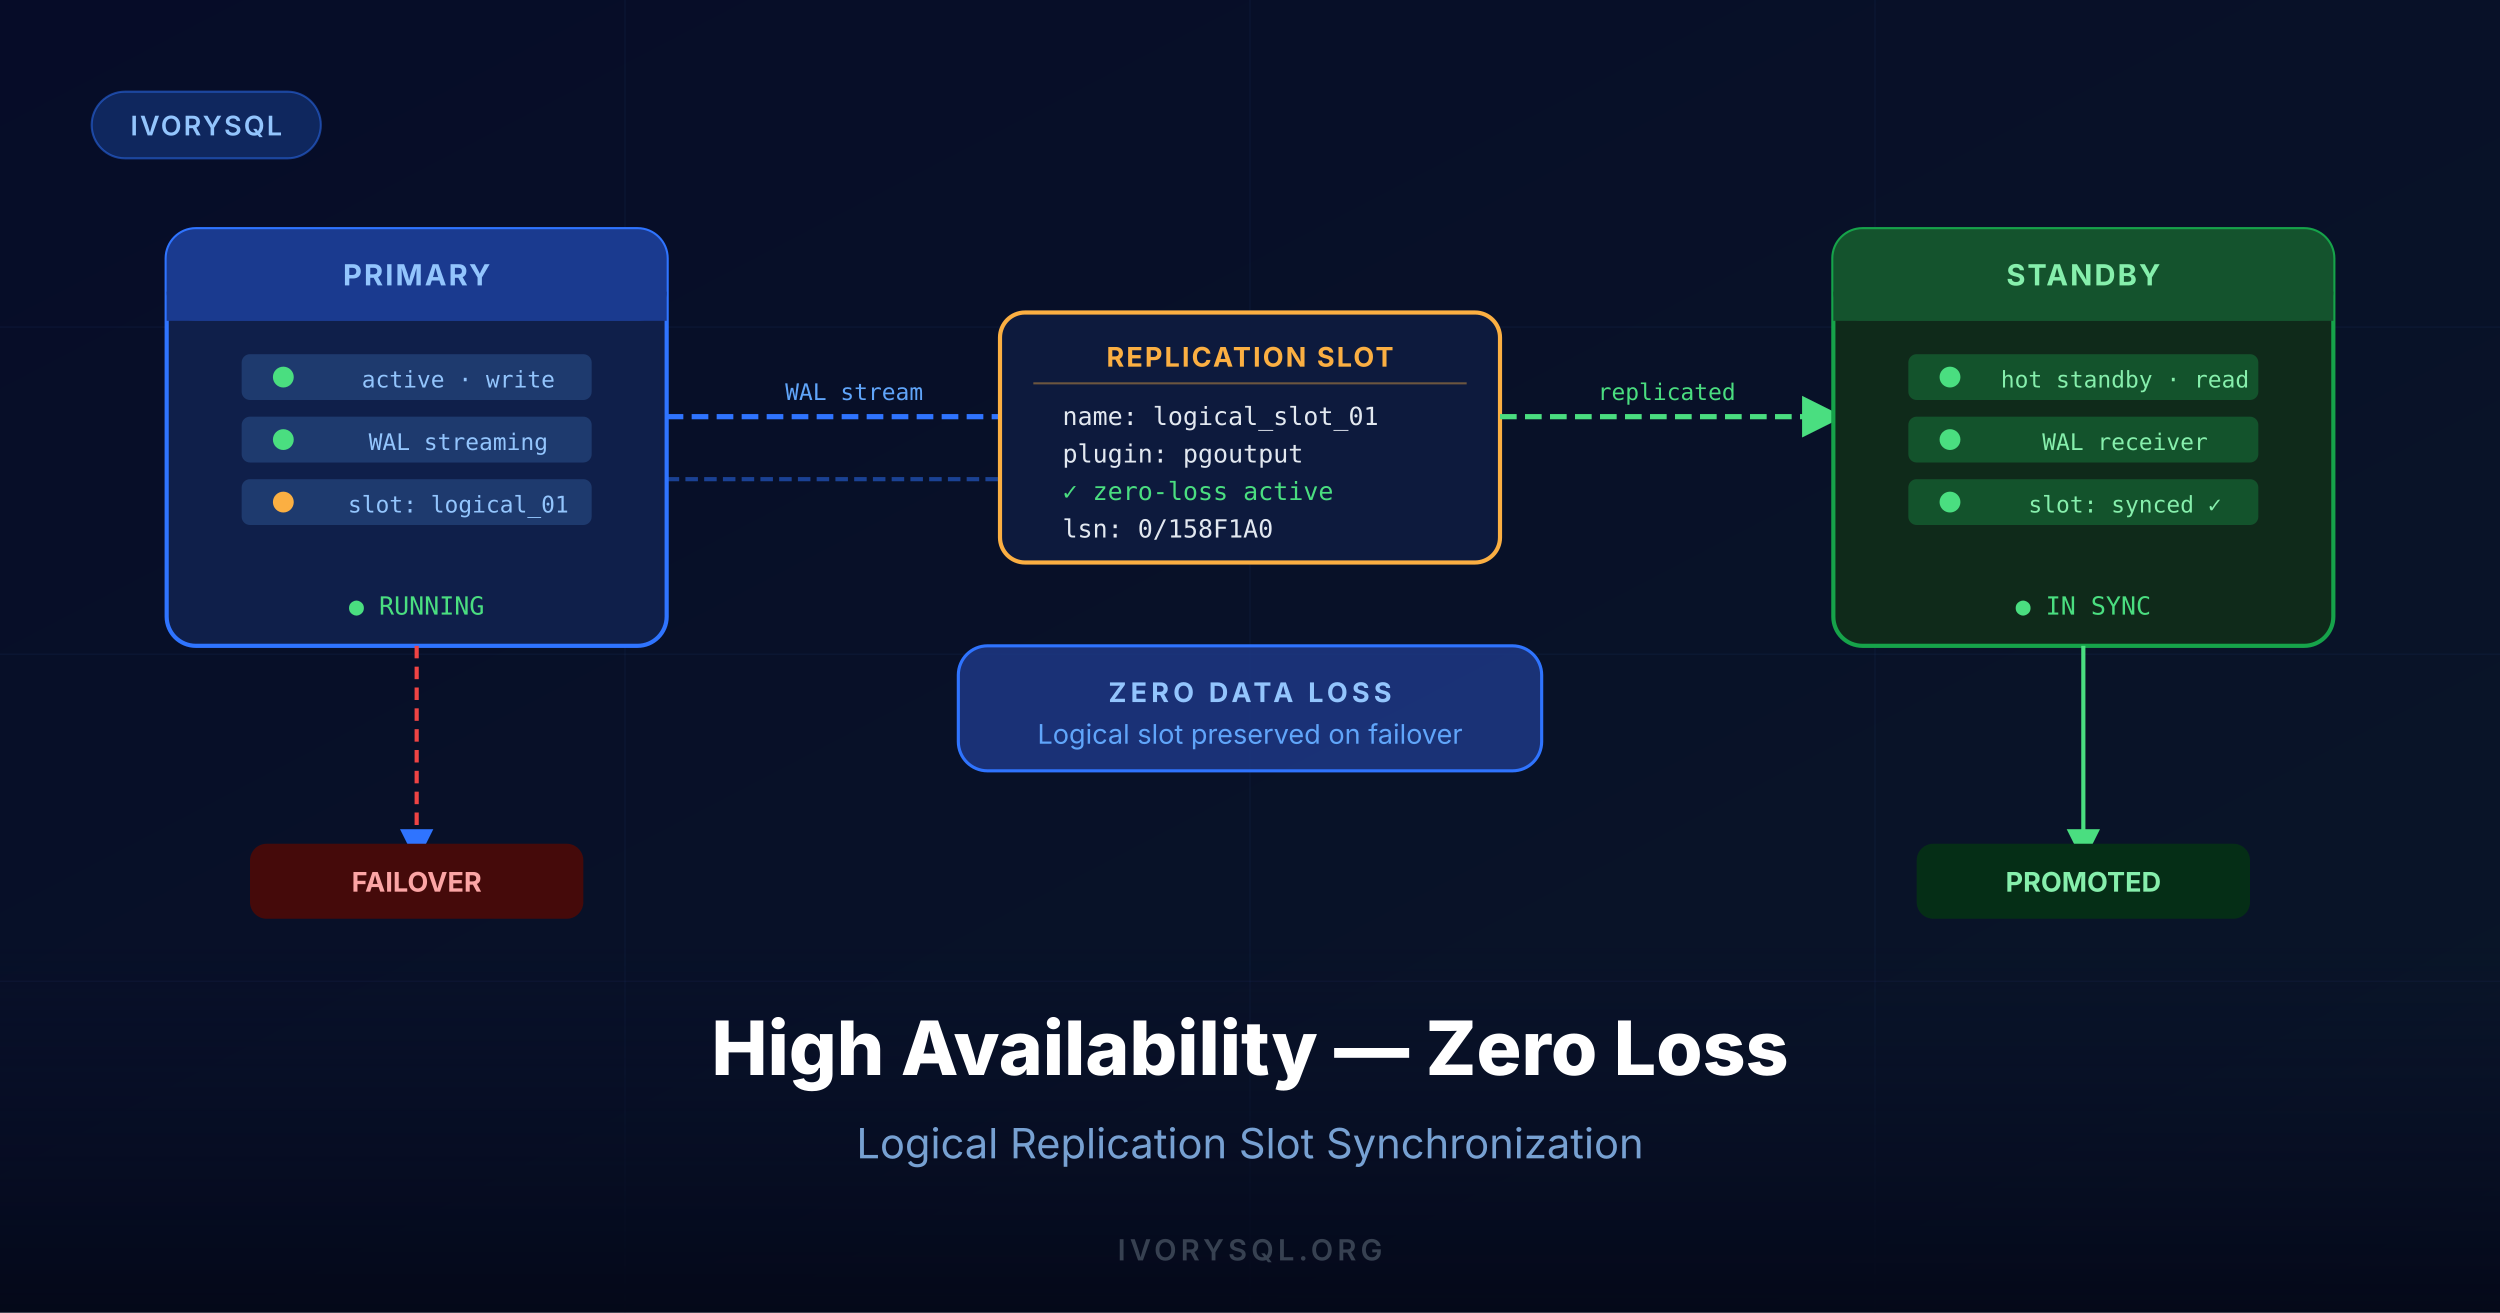
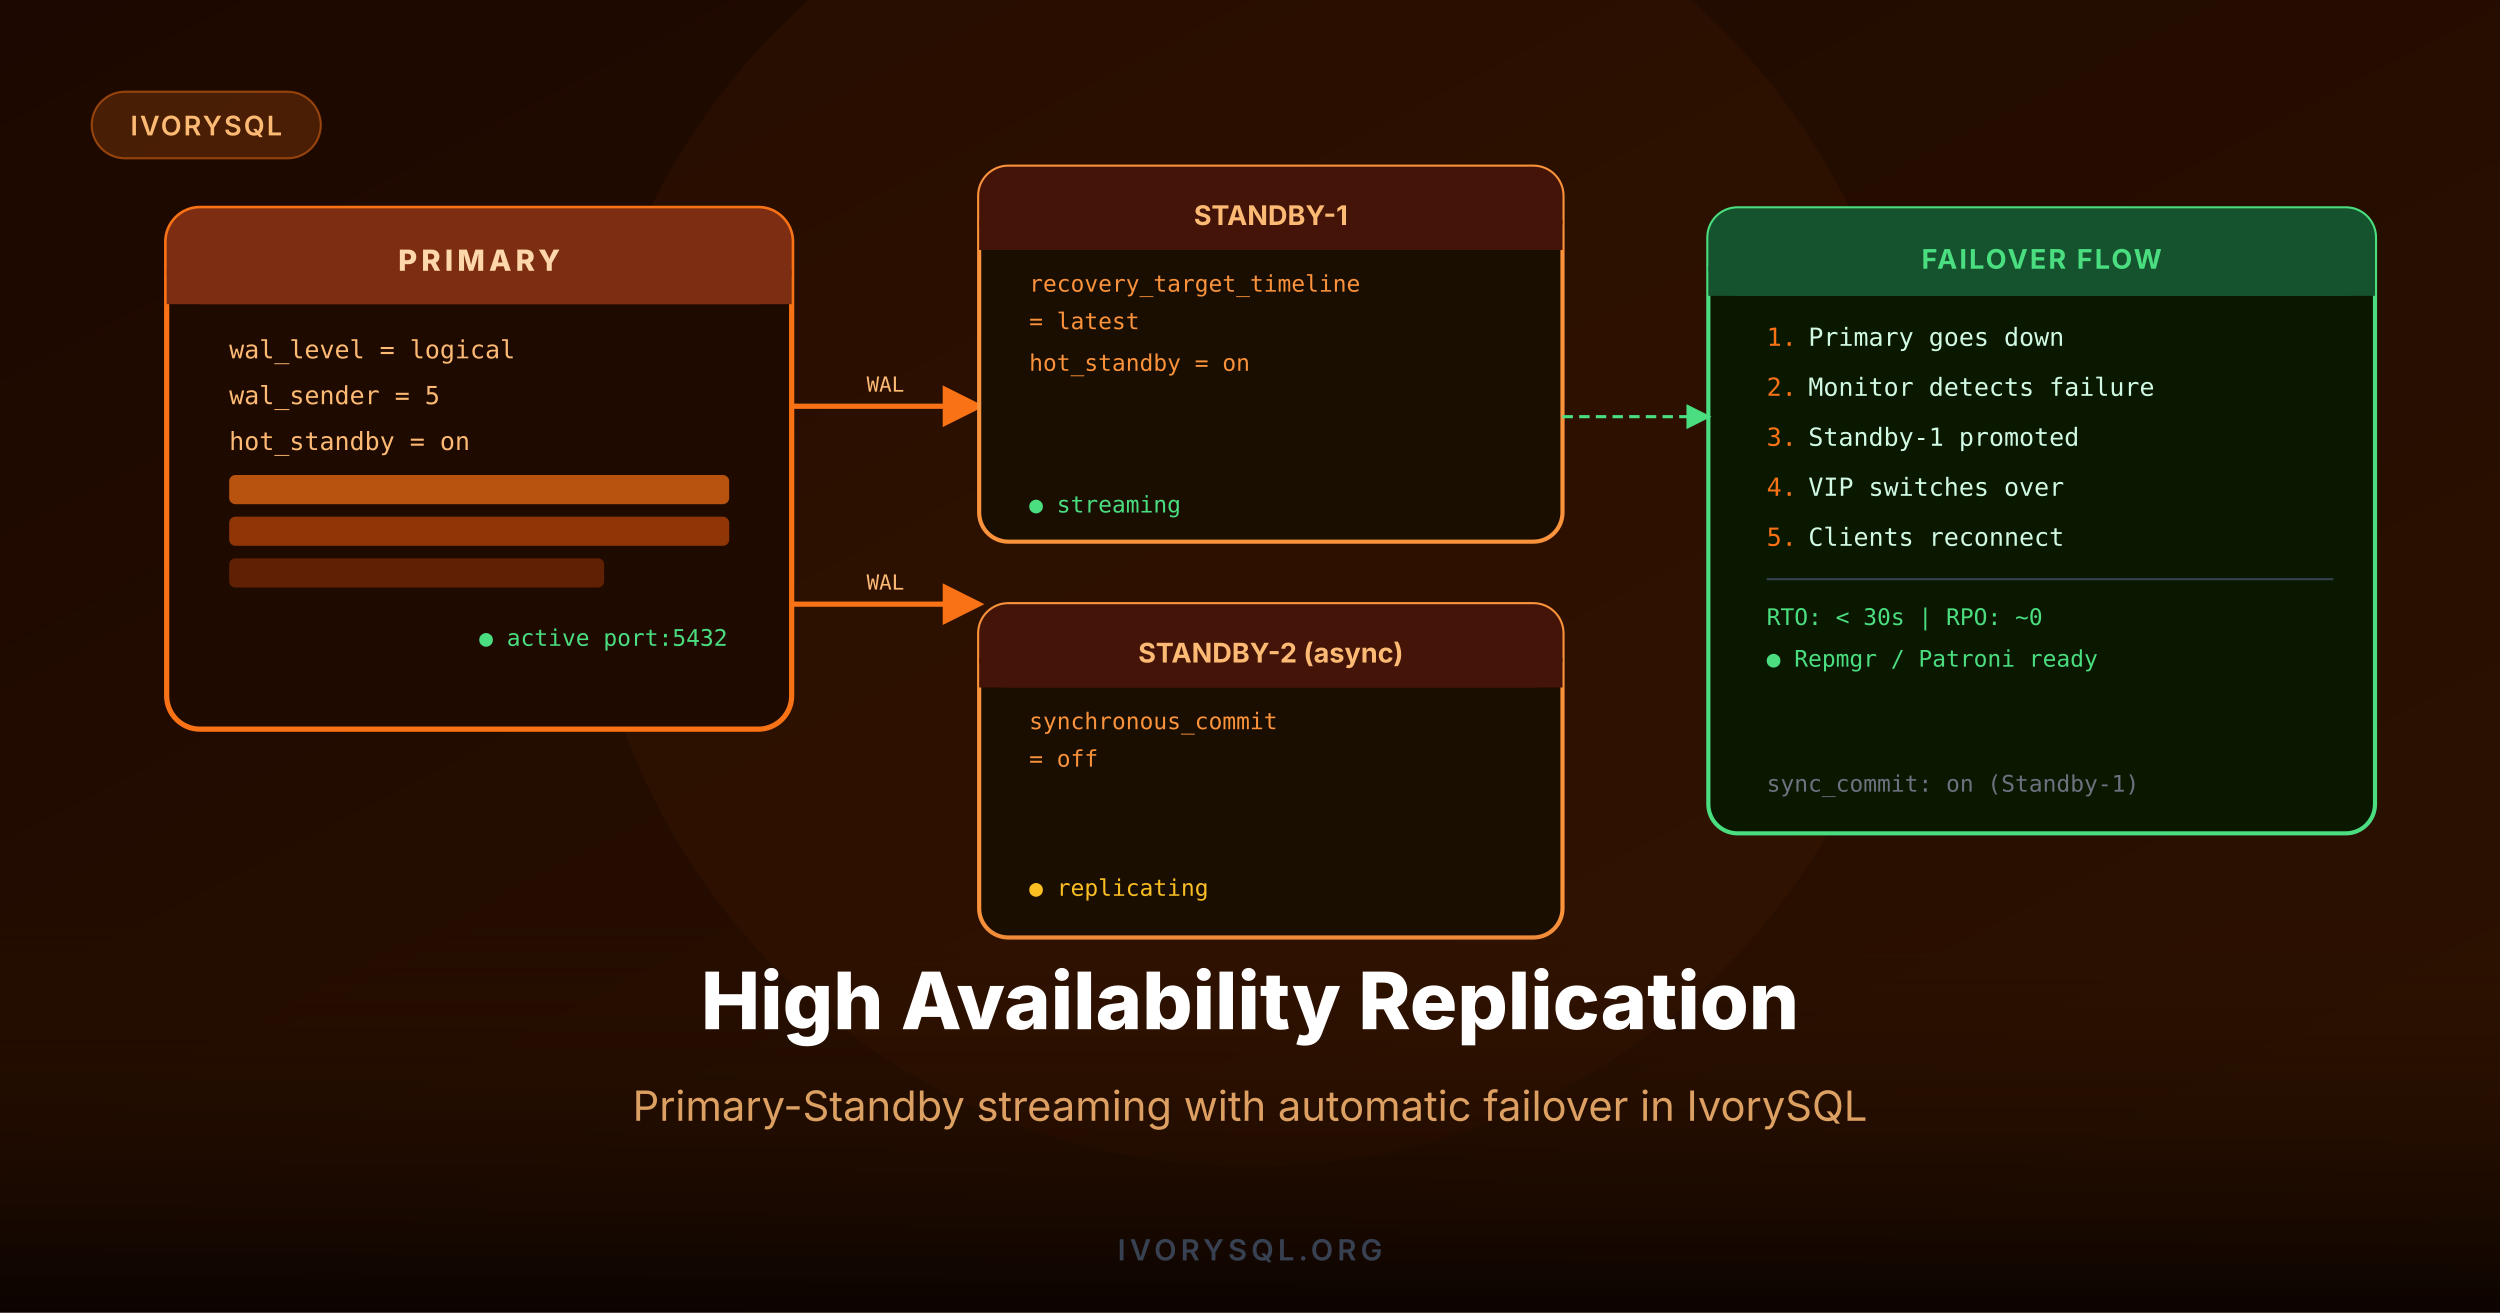
<svg xmlns="http://www.w3.org/2000/svg" width="1200" height="630">
  <defs>
    <linearGradient id="bg" x1="0" y1="0" x2="1" y2="1">
-       <stop offset="0%" stop-color="#060c28" />
-       <stop offset="100%" stop-color="#0a1628" />
+       <stop offset="0%" stop-color="#1c0800" />
+       <stop offset="100%" stop-color="#2d1200" />
    </linearGradient>
-     <marker id="arr" markerWidth="8" markerHeight="8" refX="6" refY="4" orient="auto">
-       <path d="M0,0 L8,4 L0,8 Z" fill="#2f74ff" />
+     <marker id="arr" markerWidth="8" markerHeight="8" refX="7" refY="4" orient="auto">
+       <path d="M0,0 L8,4 L0,8 Z" fill="#f97316" />
    </marker>
-     <marker id="arr2" markerWidth="8" markerHeight="8" refX="6" refY="4" orient="auto">
+     <marker id="arr2" markerWidth="8" markerHeight="8" refX="7" refY="4" orient="auto">
      <path d="M0,0 L8,4 L0,8 Z" fill="#4ade80" />
    </marker>
  </defs>
  <rect width="1200" height="630" fill="url(#bg)" />
-   <g stroke="#1e3a6e" stroke-width="0.5" stroke-opacity="0.2">
-     <line x1="0" y1="157" x2="1200" y2="157" />
-     <line x1="0" y1="314" x2="1200" y2="314" />
-     <line x1="0" y1="471" x2="1200" y2="471" />
-     <line x1="300" y1="0" x2="300" y2="630" />
-     <line x1="600" y1="0" x2="600" y2="630" />
-     <line x1="900" y1="0" x2="900" y2="630" />
-   </g>
-   <rect x="80" y="110" width="240" height="200" rx="14" fill="#0f1f4a" stroke="#2f74ff" stroke-width="2" />
-   <rect x="80" y="110" width="240" height="44" rx="14" fill="#1a3a8f" />
-   <rect x="80" y="140" width="240" height="14" fill="#1a3a8f" />
-   <text x="200" y="137" font-family="system-ui,-apple-system,sans-serif" font-size="14" font-weight="700" fill="#93c5fd" text-anchor="middle" letter-spacing="1">PRIMARY</text>
-   <rect x="116" y="170" width="168" height="22" rx="4" fill="#1e3a6e" />
-   <circle cx="136" cy="181" r="5" fill="#4ade80" />
-   <text x="220" y="186" font-family="monospace" font-size="11" fill="#93c5fd" text-anchor="middle">active · write</text>
-   <rect x="116" y="200" width="168" height="22" rx="4" fill="#1e3a6e" />
-   <circle cx="136" cy="211" r="5" fill="#4ade80" />
-   <text x="220" y="216" font-family="monospace" font-size="11" fill="#93c5fd" text-anchor="middle">WAL streaming</text>
-   <rect x="116" y="230" width="168" height="22" rx="4" fill="#1e3a6e" />
-   <circle cx="136" cy="241" r="5" fill="#fbaf42" />
-   <text x="220" y="246" font-family="monospace" font-size="11" fill="#93c5fd" text-anchor="middle">slot: logical_01</text>
-   <text x="200" y="295" font-family="monospace" font-size="12" fill="#4ade80" text-anchor="middle">●  RUNNING</text>
-   <line x1="320" y1="200" x2="500" y2="200" stroke="#2f74ff" stroke-width="2.5" marker-end="url(#arr)" stroke-dasharray="8,4" />
-   <text x="410" y="192" font-family="monospace" font-size="11" fill="#60a5fa" text-anchor="middle">WAL stream</text>
-   <line x1="320" y1="230" x2="500" y2="230" stroke="#2f74ff" stroke-width="2" marker-end="url(#arr)" stroke-dasharray="6,3" stroke-opacity="0.5" />
-   <rect x="480" y="150" width="240" height="120" rx="12" fill="#0d1a3d" stroke="#fbaf42" stroke-width="2" />
-   <text x="600" y="176" font-family="system-ui,-apple-system,sans-serif" font-size="13" font-weight="700" fill="#fbaf42" text-anchor="middle" letter-spacing="1">REPLICATION SLOT</text>
-   <line x1="496" y1="184" x2="704" y2="184" stroke="#fbaf42" stroke-width="1" stroke-opacity="0.4" />
-   <text x="510" y="204" font-family="monospace" font-size="12" fill="#e2e8f0">name: logical_slot_01</text>
-   <text x="510" y="222" font-family="monospace" font-size="12" fill="#e2e8f0">plugin: pgoutput</text>
-   <text x="510" y="240" font-family="monospace" font-size="12" fill="#4ade80">✓ zero-loss active</text>
-   <text x="510" y="258" font-family="monospace" font-size="12" fill="#e2e8f0">lsn: 0/158F1A0</text>
-   <line x1="720" y1="200" x2="880" y2="200" stroke="#4ade80" stroke-width="2.5" marker-end="url(#arr2)" stroke-dasharray="8,4" />
-   <text x="800" y="192" font-family="monospace" font-size="11" fill="#4ade80" text-anchor="middle">replicated</text>
-   <rect x="880" y="110" width="240" height="200" rx="14" fill="#0f2a1a" stroke="#16a34a" stroke-width="2" />
-   <rect x="880" y="110" width="240" height="44" rx="14" fill="#14532d" />
-   <rect x="880" y="140" width="240" height="14" fill="#14532d" />
-   <text x="1000" y="137" font-family="system-ui,-apple-system,sans-serif" font-size="14" font-weight="700" fill="#86efac" text-anchor="middle" letter-spacing="1">STANDBY</text>
-   <rect x="916" y="170" width="168" height="22" rx="4" fill="#166534" fill-opacity="0.7" />
-   <circle cx="936" cy="181" r="5" fill="#4ade80" />
-   <text x="1020" y="186" font-family="monospace" font-size="11" fill="#86efac" text-anchor="middle">hot standby · read</text>
-   <rect x="916" y="200" width="168" height="22" rx="4" fill="#166534" fill-opacity="0.7" />
-   <circle cx="936" cy="211" r="5" fill="#4ade80" />
-   <text x="1020" y="216" font-family="monospace" font-size="11" fill="#86efac" text-anchor="middle">WAL receiver</text>
-   <rect x="916" y="230" width="168" height="22" rx="4" fill="#166534" fill-opacity="0.7" />
-   <circle cx="936" cy="241" r="5" fill="#4ade80" />
-   <text x="1020" y="246" font-family="monospace" font-size="11" fill="#86efac" text-anchor="middle">slot: synced ✓</text>
-   <text x="1000" y="295" font-family="monospace" font-size="12" fill="#4ade80" text-anchor="middle">●  IN SYNC</text>
-   <line x1="200" y1="310" x2="200" y2="410" stroke="#ef4444" stroke-width="2" stroke-dasharray="6,4" marker-end="url(#arr)" />
-   <rect x="120" y="405" width="160" height="36" rx="8" fill="#450a0a" />
-   <text x="200" y="428" font-family="system-ui,-apple-system,sans-serif" font-size="13" font-weight="700" fill="#fca5a5" text-anchor="middle">FAILOVER</text>
-   <line x1="1000" y1="310" x2="1000" y2="410" stroke="#4ade80" stroke-width="2" marker-end="url(#arr2)" />
-   <rect x="920" y="405" width="160" height="36" rx="8" fill="#052e16" />
-   <text x="1000" y="428" font-family="system-ui,-apple-system,sans-serif" font-size="13" font-weight="700" fill="#86efac" text-anchor="middle">PROMOTED</text>
-   <rect x="460" y="310" width="280" height="60" rx="14" fill="#1e3a8a" fill-opacity="0.8" stroke="#2f74ff" stroke-width="1.5" />
-   <text x="600" y="337" font-family="system-ui,-apple-system,sans-serif" font-size="13" font-weight="700" fill="#93c5fd" text-anchor="middle" letter-spacing="2">ZERO DATA LOSS</text>
-   <text x="600" y="357" font-family="system-ui,-apple-system,sans-serif" font-size="13" fill="#60a5fa" text-anchor="middle">Logical slot preserved on failover</text>
-   <rect x="44" y="44" width="110" height="32" rx="16" fill="#2f74ff" fill-opacity="0.25" stroke="#2f74ff" stroke-opacity="0.5" stroke-width="1" />
-   <text x="99" y="65" font-family="system-ui,-apple-system,sans-serif" font-size="13" font-weight="600" fill="#93c5fd" text-anchor="middle" letter-spacing="1">IVORYSQL</text>
+   <circle cx="600" cy="240" r="320" fill="#f97316" fill-opacity="0.04" />
+   <rect x="80" y="100" width="300" height="250" rx="16" fill="#1f0a00" stroke="#f97316" stroke-width="2.5" />
+   <rect x="80" y="100" width="300" height="46" rx="16" fill="#7c2d12" />
+   <rect x="80" y="130" width="300" height="16" fill="#7c2d12" />
+   <text x="230" y="130" font-family="system-ui,-apple-system,sans-serif" font-size="14" font-weight="800" fill="#fed7aa" text-anchor="middle" letter-spacing="2">PRIMARY</text>
+   <text x="110" y="172" font-family="monospace" font-size="12" fill="#fdba74">wal_level = logical</text>
+   <text x="110" y="194" font-family="monospace" font-size="12" fill="#fdba74">wal_sender = 5</text>
+   <text x="110" y="216" font-family="monospace" font-size="12" fill="#fdba74">hot_standby = on</text>
+   <rect x="110" y="228" width="240" height="14" rx="3" fill="#f97316" fill-opacity="0.7" />
+   <rect x="110" y="248" width="240" height="14" rx="3" fill="#ea580c" fill-opacity="0.55" />
+   <rect x="110" y="268" width="180" height="14" rx="3" fill="#c2410c" fill-opacity="0.4" />
+   <text x="230" y="310" font-family="monospace" font-size="11" fill="#4ade80">● active  port:5432</text>
+   <line x1="380" y1="195" x2="470" y2="195" stroke="#f97316" stroke-width="2.5" marker-end="url(#arr)" />
+   <text x="425" y="188" font-family="monospace" font-size="10" fill="#fdba74" text-anchor="middle">WAL</text>
+   <line x1="380" y1="290" x2="470" y2="290" stroke="#f97316" stroke-width="2.5" marker-end="url(#arr)" />
+   <text x="425" y="283" font-family="monospace" font-size="10" fill="#fdba74" text-anchor="middle">WAL</text>
+   <rect x="470" y="80" width="280" height="180" rx="14" fill="#1a0e00" stroke="#fb923c" stroke-width="2" />
+   <rect x="470" y="80" width="280" height="40" rx="14" fill="#431407" />
+   <rect x="470" y="106" width="280" height="14" fill="#431407" />
+   <text x="610" y="108" font-family="system-ui,-apple-system,sans-serif" font-size="13" font-weight="700" fill="#fdba74" text-anchor="middle">STANDBY-1</text>
+   <text x="494" y="140" font-family="monospace" font-size="11" fill="#fb923c">recovery_target_timeline</text>
+   <text x="494" y="158" font-family="monospace" font-size="11" fill="#fb923c">  = latest</text>
+   <text x="494" y="178" font-family="monospace" font-size="11" fill="#fb923c">hot_standby = on</text>
+   <text x="494" y="246" font-family="monospace" font-size="11" fill="#4ade80">● streaming</text>
+   <rect x="470" y="290" width="280" height="160" rx="14" fill="#1a0e00" stroke="#fb923c" stroke-width="2" />
+   <rect x="470" y="290" width="280" height="40" rx="14" fill="#431407" />
+   <rect x="470" y="316" width="280" height="14" fill="#431407" />
+   <text x="610" y="318" font-family="system-ui,-apple-system,sans-serif" font-size="13" font-weight="700" fill="#fdba74" text-anchor="middle">STANDBY-2  (async)</text>
+   <text x="494" y="350" font-family="monospace" font-size="11" fill="#fb923c">synchronous_commit</text>
+   <text x="494" y="368" font-family="monospace" font-size="11" fill="#fb923c">  = off</text>
+   <text x="494" y="430" font-family="monospace" font-size="11" fill="#fbbf24">● replicating</text>
+   <rect x="820" y="100" width="320" height="300" rx="14" fill="#0a1800" stroke="#4ade80" stroke-width="2" />
+   <rect x="820" y="100" width="320" height="42" rx="14" fill="#14532d" />
+   <rect x="820" y="128" width="320" height="14" fill="#14532d" />
+   <text x="980" y="129" font-family="system-ui,-apple-system,sans-serif" font-size="13" font-weight="700" fill="#4ade80" text-anchor="middle" letter-spacing="1">FAILOVER FLOW</text>
+   <text x="848" y="166" font-family="monospace" font-size="12" fill="#f97316">1.</text>
+   <text x="868" y="166" font-family="monospace" font-size="12" fill="#d1fae5">Primary goes down</text>
+   <text x="848" y="190" font-family="monospace" font-size="12" fill="#f97316">2.</text>
+   <text x="868" y="190" font-family="monospace" font-size="12" fill="#d1fae5">Monitor detects failure</text>
+   <text x="848" y="214" font-family="monospace" font-size="12" fill="#f97316">3.</text>
+   <text x="868" y="214" font-family="monospace" font-size="12" fill="#d1fae5">Standby-1 promoted</text>
+   <text x="848" y="238" font-family="monospace" font-size="12" fill="#f97316">4.</text>
+   <text x="868" y="238" font-family="monospace" font-size="12" fill="#d1fae5">VIP switches over</text>
+   <text x="848" y="262" font-family="monospace" font-size="12" fill="#f97316">5.</text>
+   <text x="868" y="262" font-family="monospace" font-size="12" fill="#d1fae5">Clients reconnect</text>
+   <line x1="848" y1="278" x2="1120" y2="278" stroke="#374151" stroke-width="1" />
+   <text x="848" y="300" font-family="monospace" font-size="11" fill="#4ade80">RTO: &lt; 30s  |  RPO: ~0</text>
+   <text x="848" y="320" font-family="monospace" font-size="11" fill="#4ade80">● Repmgr / Patroni ready</text>
+   <text x="848" y="380" font-family="monospace" font-size="11" fill="#6b7280">sync_commit: on (Standby-1)</text>
+   <line x1="750" y1="200" x2="820" y2="200" stroke="#4ade80" stroke-width="1.5" marker-end="url(#arr2)" stroke-dasharray="5,3" />
+   <rect x="44" y="44" width="110" height="32" rx="16" fill="#f97316" fill-opacity="0.2" stroke="#f97316" stroke-opacity="0.5" stroke-width="1" />
+   <text x="99" y="65" font-family="system-ui,-apple-system,sans-serif" font-size="13" font-weight="600" fill="#fdba74" text-anchor="middle" letter-spacing="1">IVORYSQL</text>
  <defs>
    <linearGradient id="btm" x1="0" y1="0" x2="0" y2="1">
-       <stop offset="0%" stop-color="#060c28" stop-opacity="0" />
-       <stop offset="100%" stop-color="#040818" stop-opacity="0.96" />
+       <stop offset="0%" stop-color="#2d1200" stop-opacity="0" />
+       <stop offset="100%" stop-color="#0a0300" stop-opacity="0.97" />
    </linearGradient>
  </defs>
-   <rect x="0" y="450" width="1200" height="180" fill="url(#btm)" />
-   <text x="600" y="516" font-family="system-ui,-apple-system,sans-serif" font-size="36" font-weight="800" fill="#ffffff" text-anchor="middle">High Availability — Zero Loss</text>
-   <text x="600" y="556" font-family="system-ui,-apple-system,sans-serif" font-size="20" fill="#93c5fd" text-anchor="middle" fill-opacity="0.8">Logical Replication Slot Synchronization</text>
+   <rect x="0" y="440" width="1200" height="190" fill="url(#btm)" />
+   <text x="600" y="494" font-family="system-ui,-apple-system,sans-serif" font-size="38" font-weight="800" fill="#ffffff" text-anchor="middle">High Availability Replication</text>
+   <text x="600" y="538" font-family="system-ui,-apple-system,sans-serif" font-size="20" fill="#fdba74" text-anchor="middle" fill-opacity="0.85">Primary-Standby streaming with automatic failover in IvorySQL</text>
  <text x="600" y="605" font-family="system-ui,-apple-system,sans-serif" font-size="14" font-weight="600" fill="#374151" text-anchor="middle" letter-spacing="2">IVORYSQL.ORG</text>
</svg>
